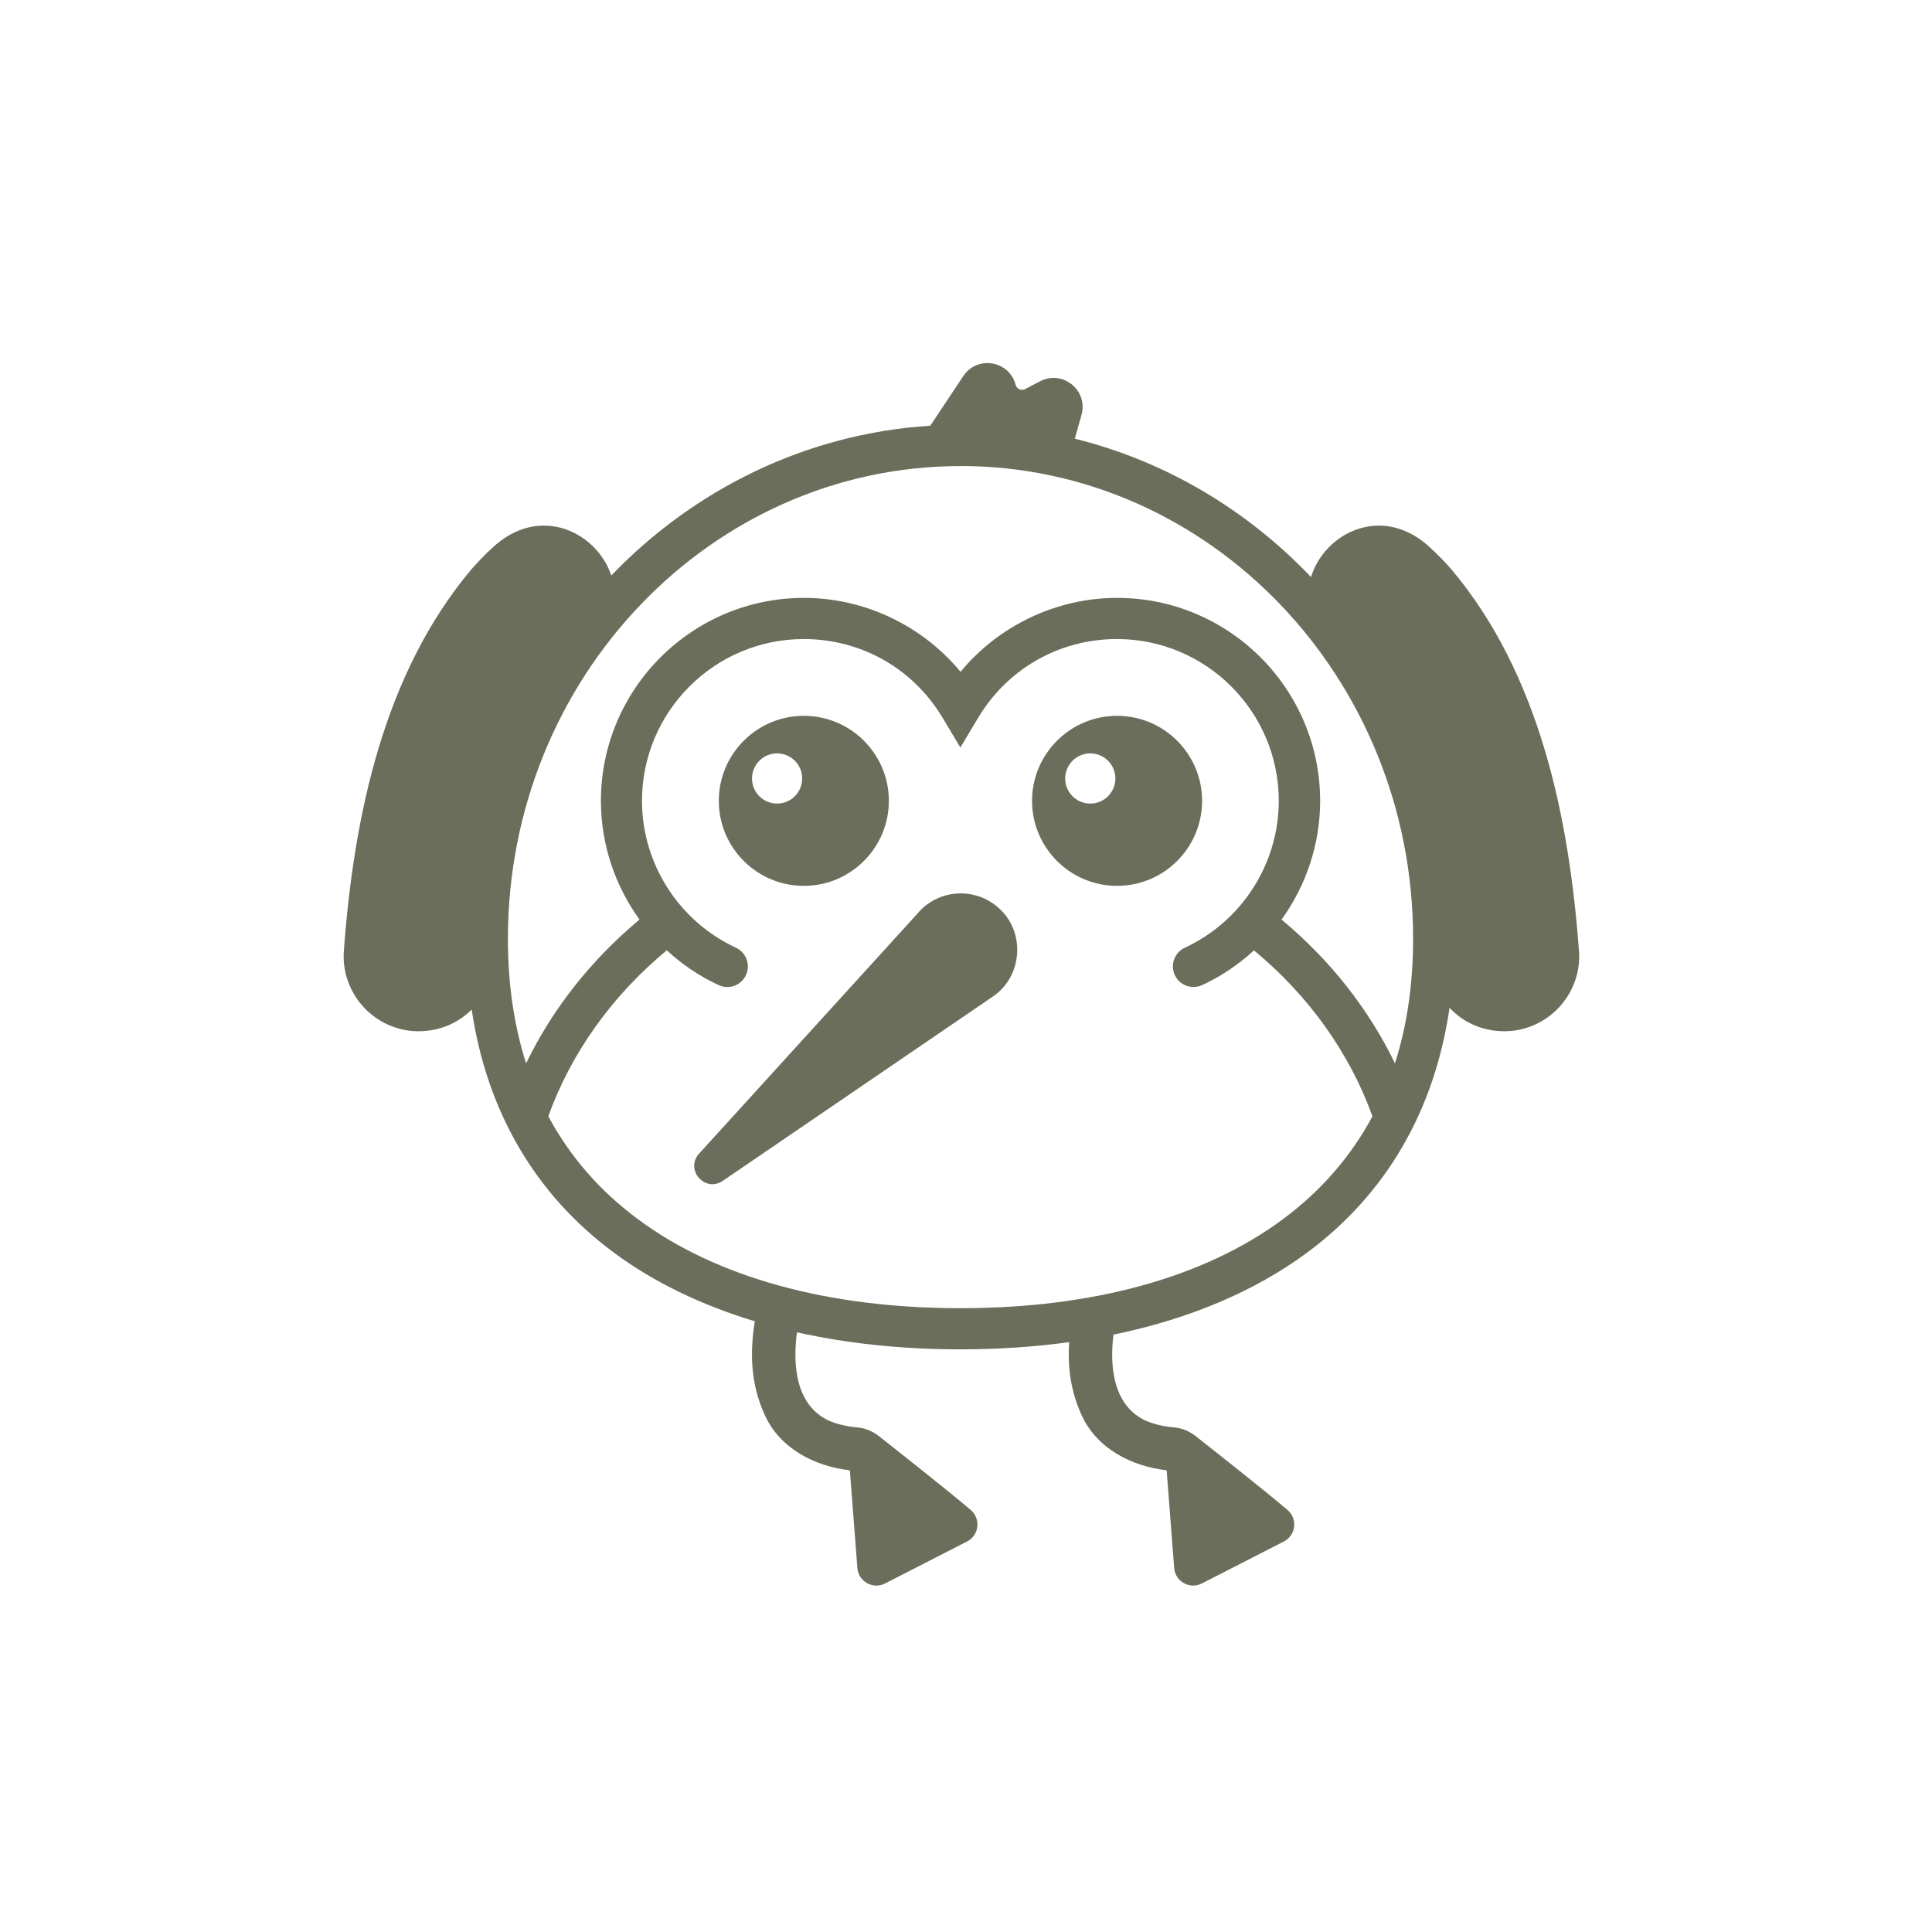
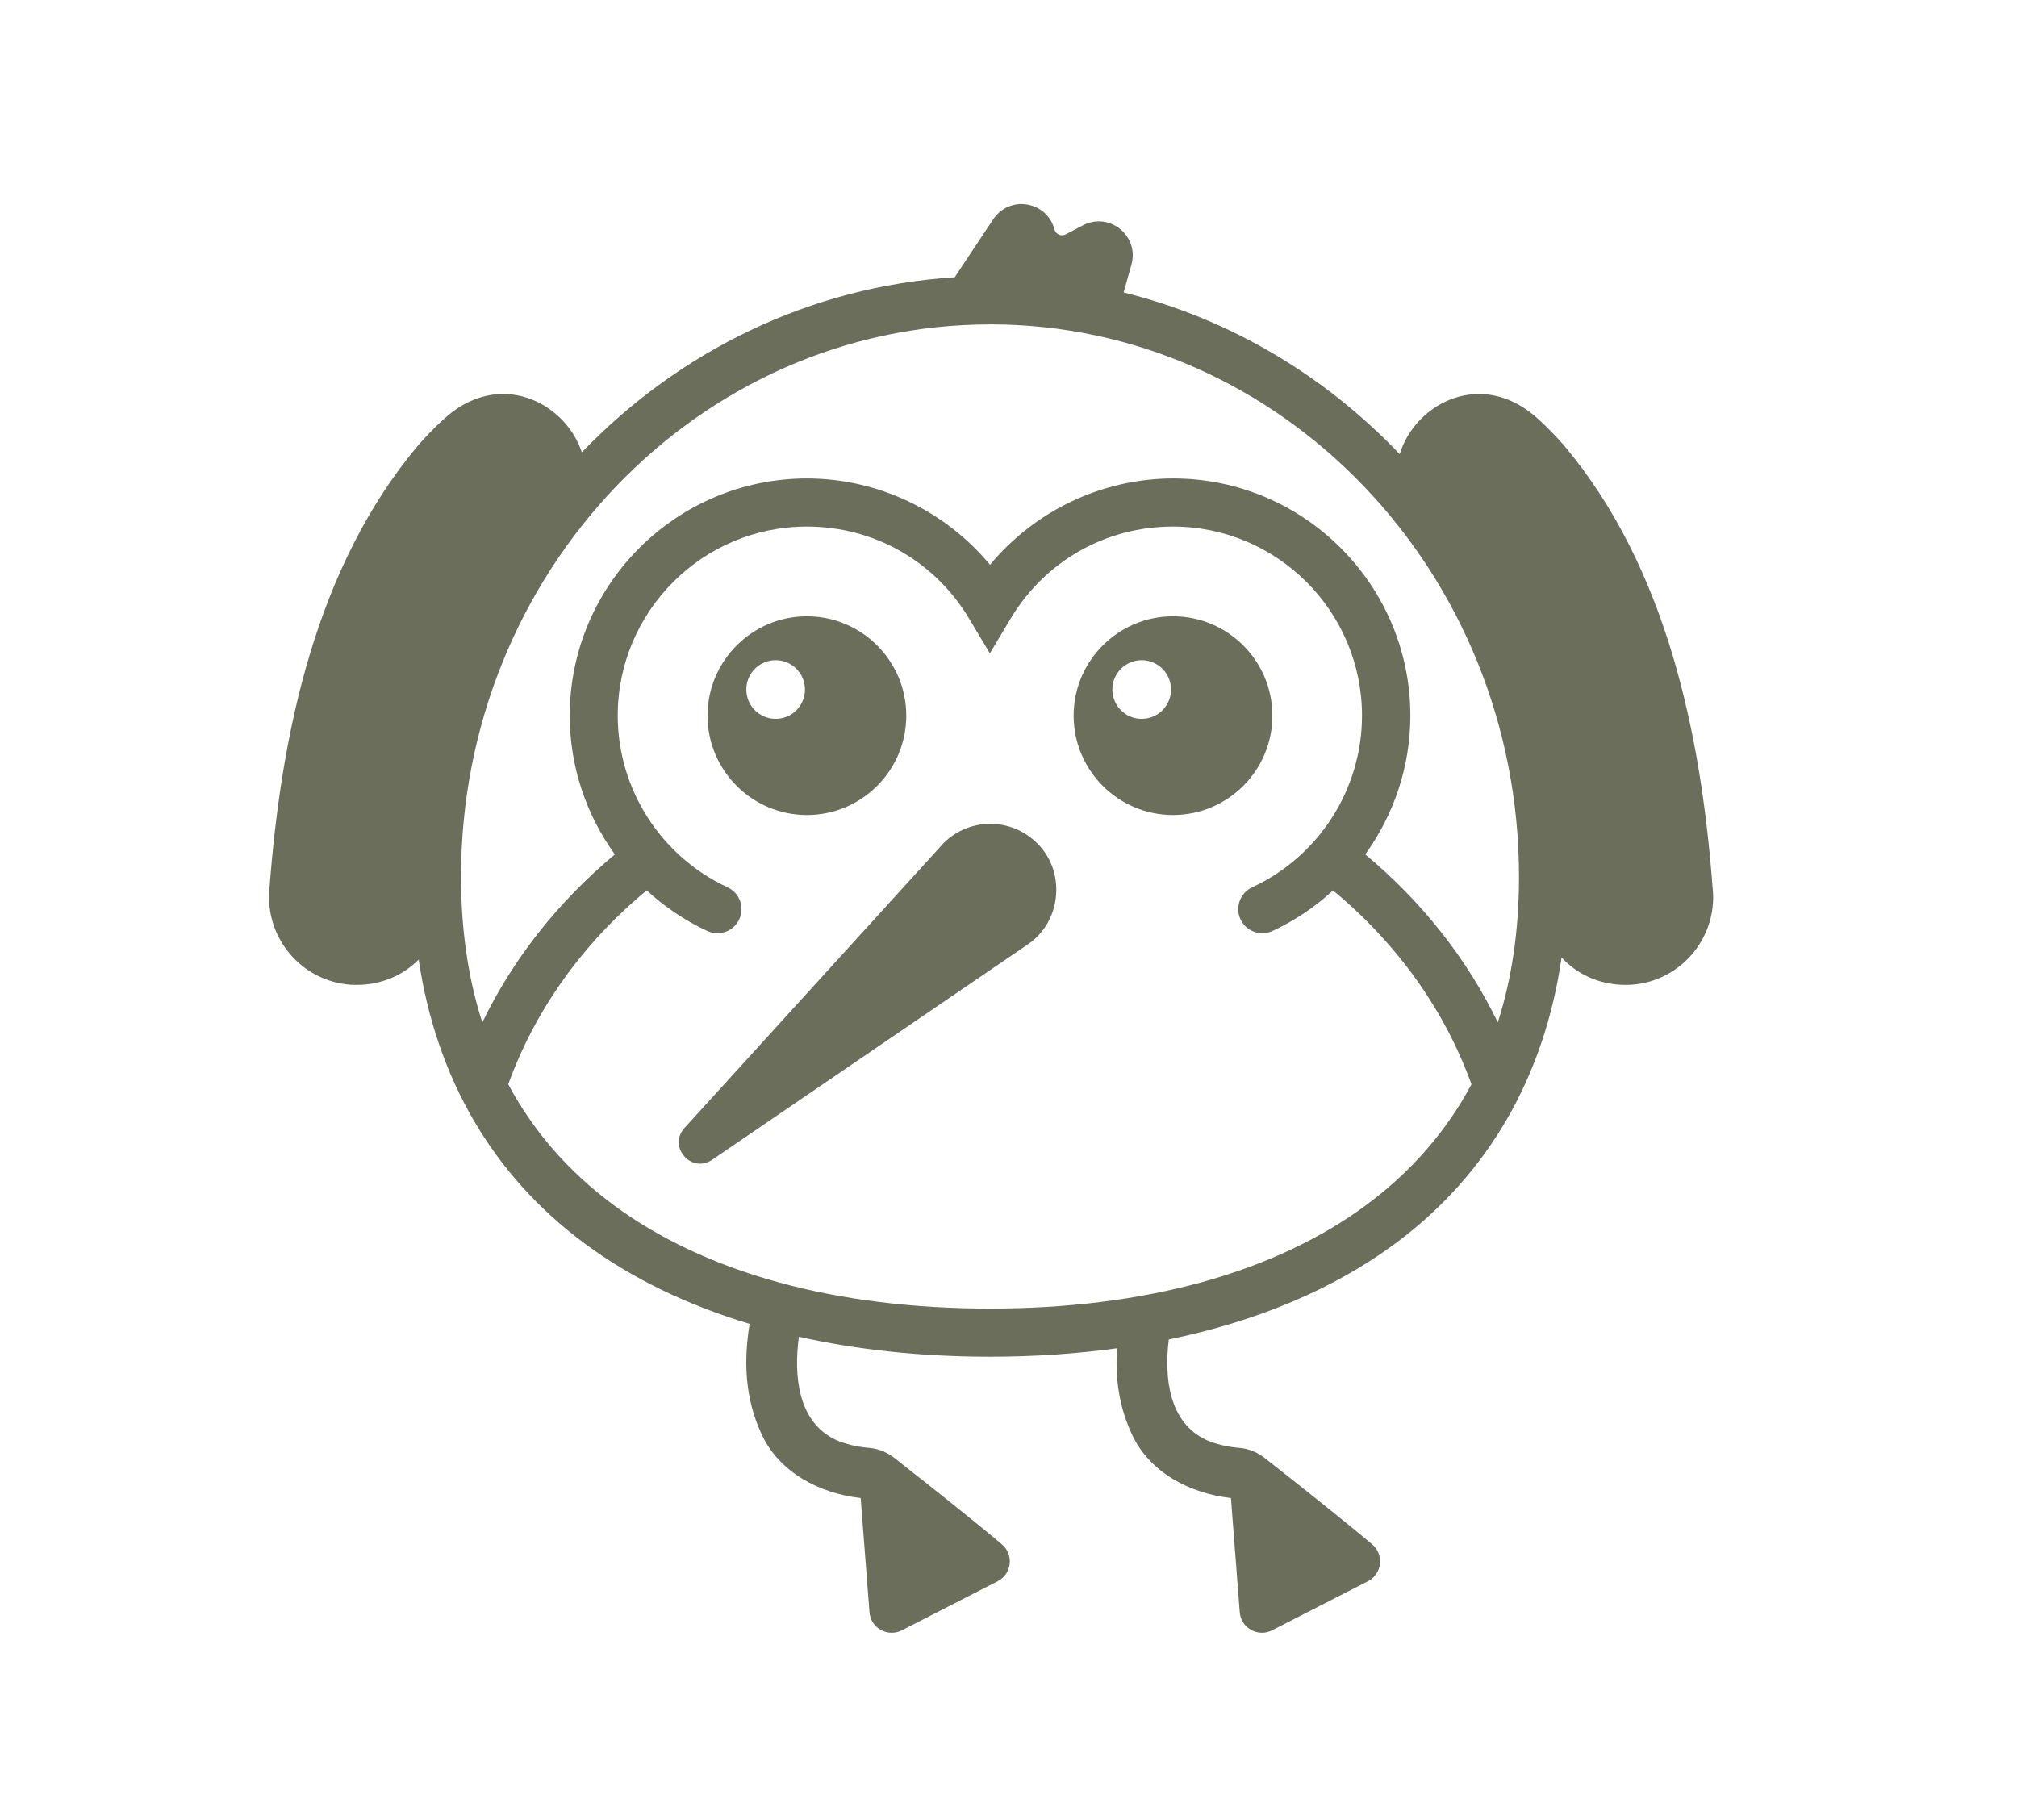
- <svg xmlns="http://www.w3.org/2000/svg" width="82" height="82" viewBox="0 0 82 82" fill="none">
-   <g transform="translate(8, 8) scale(0.2187)">
+ <svg xmlns="http://www.w3.org/2000/svg" width="92" height="83" viewBox="0 0 92 83" fill="none">
+   <g transform="translate(4, 0) scale(0.2747)">
    <path fill="#6B6E5B" d="M269.83,147.69c-1.92-25.71-7.62-53.42-24.7-73.73-1.23-1.41-2.71-2.95-4.13-4.24-9.22-8.64-20.5-2.95-23.15,5.69-12.38-13-28.17-22.48-45.84-26.85l1.3-4.63c1.33-4.76-3.66-8.8-8.04-6.52l-2.88,1.51c-.74.39-1.66-.01-1.87-.83-1.24-4.7-7.45-5.74-10.15-1.69l-6.41,9.64c-24.11,1.52-45.84,12.35-61.91,29.07-2.81-8.47-13.94-13.93-23.05-5.4-1.42,1.28-2.9,2.83-4.13,4.24-17.07,20.31-22.77,48.01-24.7,73.73-.73,8.11,5.37,15.27,13.49,15.84,4.58.27,8.51-1.37,11.3-4.18,2.92,19.71,12.29,35.83,27.53,47.13,7.76,5.76,17,10.23,27.42,13.37-1,6.11-.81,12.22,1.93,18.19,2.95,6.54,9.75,9.97,16.51,10.73,0,0,.9,11.72,1.46,18.95.2,2.64,3.03,4.22,5.38,3.01l15.9-8.14c2.36-1.21,2.73-4.42.71-6.13-4.98-4.21-13.85-11.2-17.83-14.33-1.2-.94-2.63-1.55-4.14-1.68-2.06-.17-3.98-.62-5.63-1.35-6.27-2.98-6.99-10.57-6.11-17.11,9.75,2.18,20.38,3.31,31.73,3.31,7.35,0,14.39-.48,21.1-1.4-.32,4.75.26,9.49,2.4,14.14,2.95,6.54,9.75,9.97,16.51,10.73,0,0,.9,11.72,1.46,18.95.2,2.64,3.03,4.22,5.38,3.01l15.9-8.14c2.36-1.21,2.73-4.42.71-6.13-4.98-4.21-13.85-11.2-17.83-14.33-1.2-.94-2.63-1.55-4.14-1.68-2.06-.17-3.98-.62-5.63-1.35-6.13-2.91-6.96-10.23-6.17-16.66,14.68-3.02,27.43-8.39,37.64-15.96,15.33-11.37,24.71-27.61,27.58-47.47,2.81,3.02,6.86,4.8,11.62,4.52,8.13-.57,14.22-7.73,13.49-15.84ZM149.82,53.86c48.44,0,87.84,41.15,87.84,91.72,0,8.82-1.18,16.89-3.52,24.2-5.11-10.56-12.58-20.04-22.01-27.9,4.76-6.6,7.49-14.62,7.49-23.03,0-21.72-17.67-39.4-39.4-39.4-11.78,0-22.97,5.38-30.39,14.34-7.42-8.96-18.61-14.34-30.39-14.34-21.72,0-39.4,17.67-39.4,39.4,0,8.41,2.73,16.44,7.49,23.03-9.43,7.87-16.9,17.35-22.01,27.91-2.34-7.31-3.53-15.38-3.53-24.2,0-50.58,39.41-91.72,87.84-91.72ZM212.37,200.05c-15.22,11.29-36.85,17.25-62.56,17.25s-47.34-5.96-62.56-17.25c-7.44-5.52-13.25-12.2-17.42-20,4.46-12.33,12.35-23.38,22.99-32.2,2.95,2.71,6.32,5.01,10.06,6.75,2,.93,4.38.06,5.31-1.95.93-2,.06-4.38-1.95-5.31-11.07-5.13-18.23-16.31-18.23-28.5,0-17.31,14.08-31.4,31.4-31.4,11.15,0,21.23,5.72,26.96,15.31l3.43,5.74,3.43-5.74c5.73-9.58,15.81-15.31,26.96-15.31,17.31,0,31.4,14.08,31.4,31.4,0,12.19-7.15,23.37-18.23,28.5-2,.93-2.88,3.31-1.95,5.31.68,1.46,2.12,2.32,3.63,2.32.56,0,1.13-.12,1.68-.37,3.74-1.73,7.11-4.03,10.06-6.74,10.64,8.82,18.53,19.85,22.99,32.2-4.17,7.79-9.97,14.48-17.42,20Z" />
    <path fill="#6B6E5B" d="M141.76,140.4l-42.69,46.93c-2.75,3.09,1.14,7.58,4.59,5.28,0,0,52.4-35.76,52.4-35.76,5.81-3.87,6.44-12.55,1.2-17.19-4.49-4.08-11.43-3.75-15.51.73Z" />
    <path fill="#6B6E5B" d="M119.42,102.34c-9.1,0-16.5,7.4-16.5,16.5s7.4,16.5,16.5,16.5,16.5-7.4,16.5-16.5-7.4-16.5-16.5-16.5ZM114.23,119.37c-2.69,0-4.87-2.18-4.87-4.87s2.18-4.87,4.87-4.87,4.87,2.18,4.87,4.87-2.18,4.87-4.87,4.87Z" />
    <path fill="#6B6E5B" d="M180.21,102.34c-9.1,0-16.5,7.4-16.5,16.5s7.4,16.5,16.5,16.5,16.5-7.4,16.5-16.5-7.4-16.5-16.5-16.5ZM175.01,119.37c-2.69,0-4.87-2.18-4.87-4.87s2.18-4.87,4.87-4.87,4.87,2.18,4.87,4.87-2.18,4.87-4.87,4.87Z" />
  </g>
</svg>
